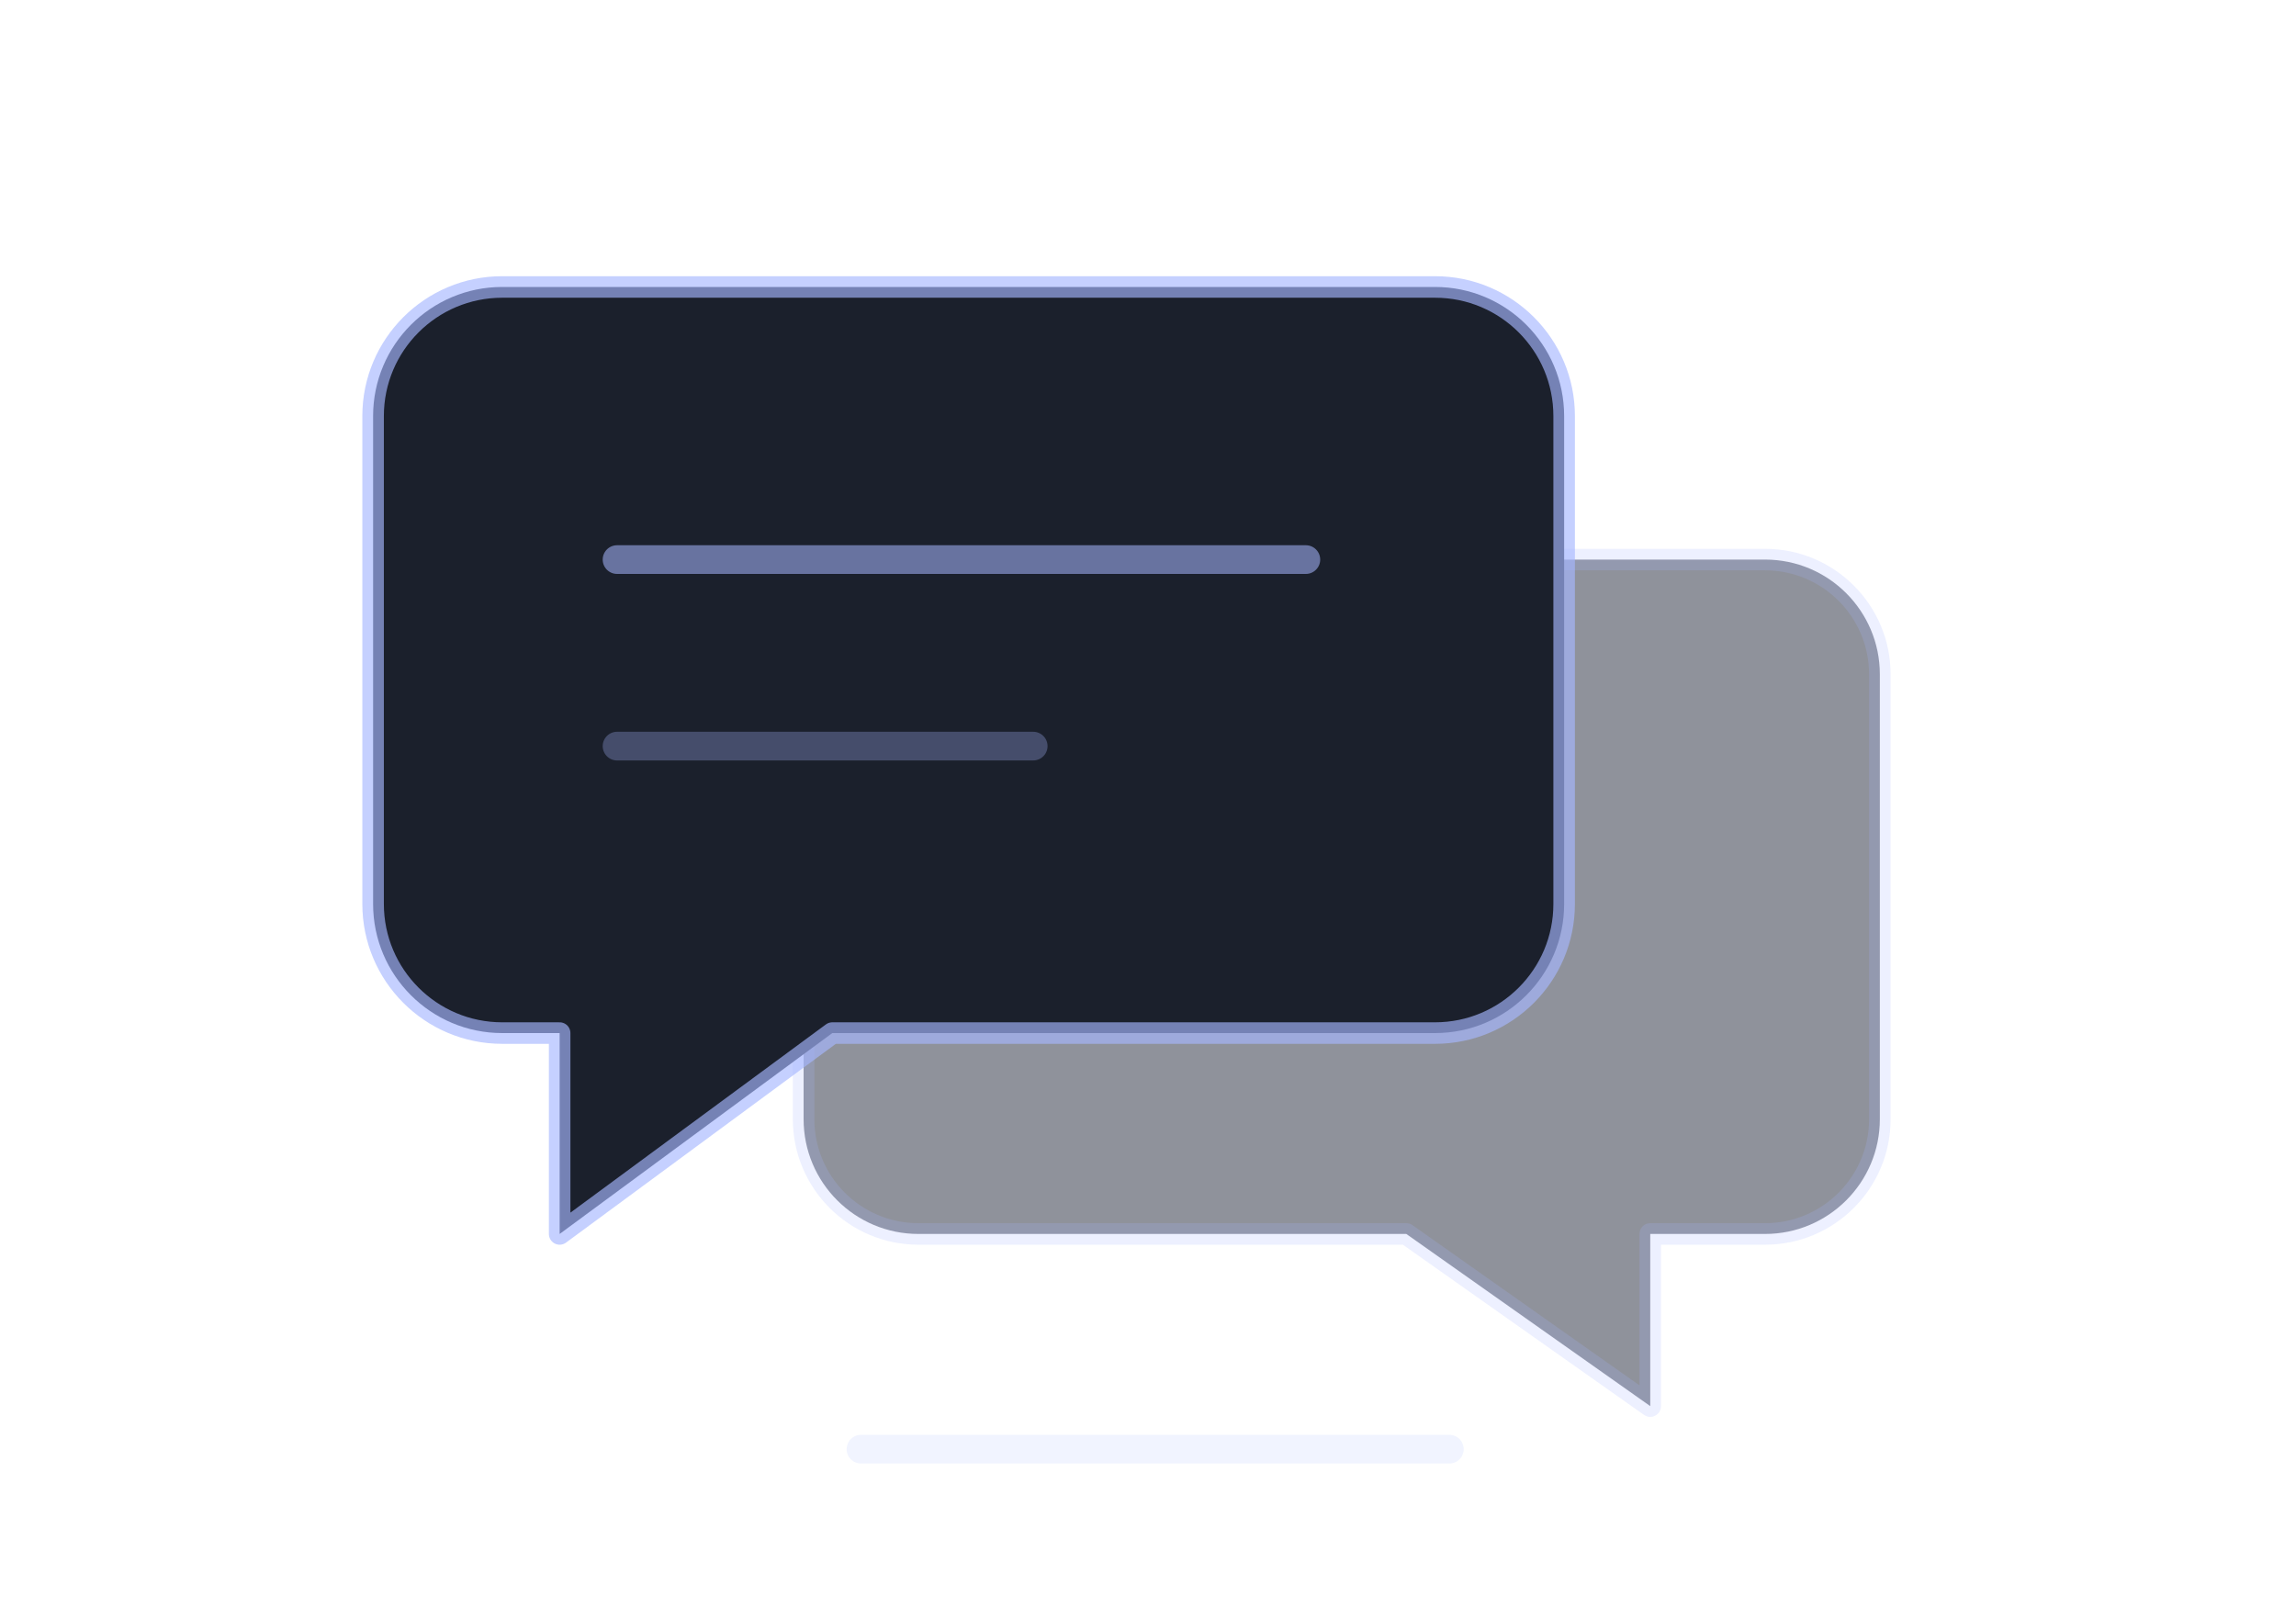
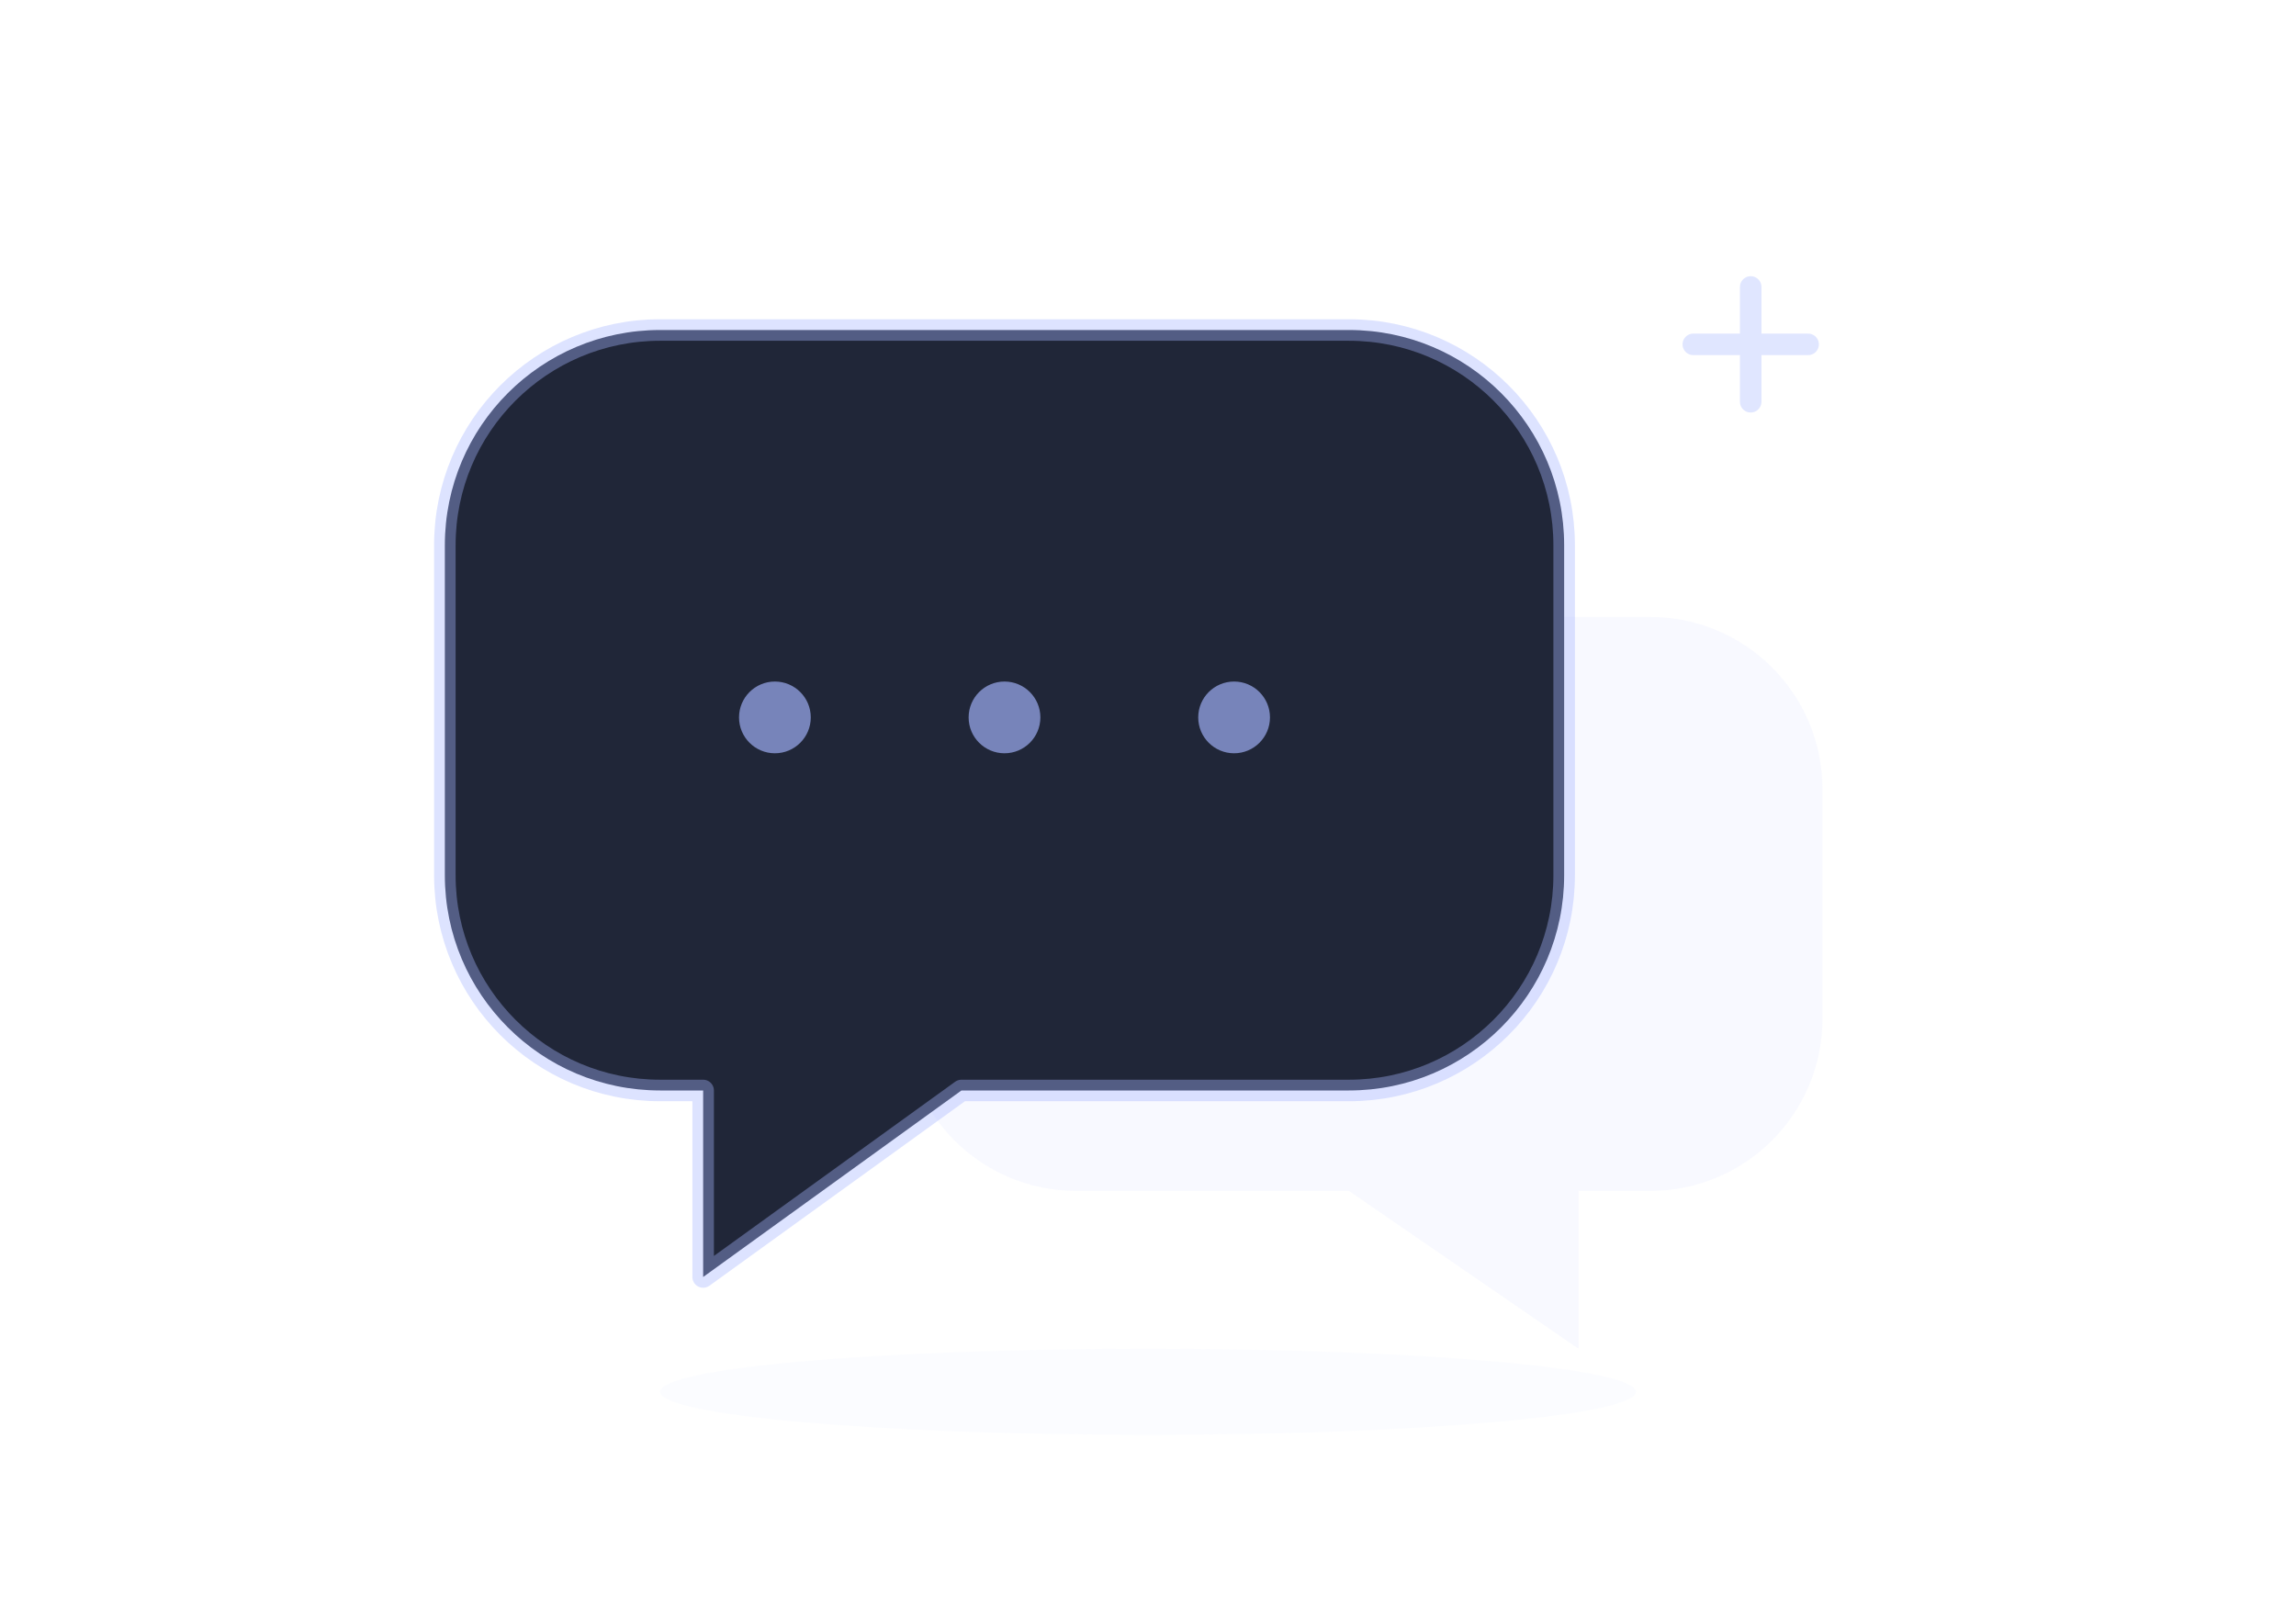
<svg xmlns="http://www.w3.org/2000/svg" width="160" height="112" viewBox="0 0 160 112" fill="none">
-   <path d="M64 39h59a8 8 0 0 1 8 8v31a8 8 0 0 1-8 8h-8v12l-17-12H64a8 8 0 0 1-8-8V47a8 8 0 0 1 8-8Z" fill="#202638" fill-opacity=".5" stroke="#A7B7FF" stroke-opacity=".2" stroke-width="1.5" stroke-linejoin="round" />
-   <path d="M35 20h65a9 9 0 0 1 9 9v34a9 9 0 0 1-9 9H58L39 86V72h-4a9 9 0 0 1-9-9V29a9 9 0 0 1 9-9Z" fill="#1B202C" stroke="#A7B7FF" stroke-opacity=".65" stroke-width="1.5" stroke-linejoin="round" />
-   <g stroke="#A7B7FF" stroke-width="2" stroke-linecap="round">
-     <path d="M43 39h48" stroke-opacity=".55" />
-     <path d="M43 52h29" stroke-opacity=".3" />
-     <path d="M60 101h41" stroke-opacity=".16" />
+   <ellipse cx="80" cy="97" rx="34" ry="3" fill="#A7B7FF" fill-opacity=".04" />
+   <path d="M75 43h40a12 12 0 0 1 12 12v16a12 12 0 0 1-12 12h-5v11L94 83H75a12 12 0 0 1-12-12V55a12 12 0 0 1 12-12Z" fill="#A7B7FF" fill-opacity=".08" />
+   <path d="M46 23h48a15 15 0 0 1 15 15v23a15 15 0 0 1-15 15H67L49 89V76h-3a15 15 0 0 1-15-15V38a15 15 0 0 1 15-15Z" fill="#202638" stroke="#A7B7FF" stroke-opacity=".38" stroke-width="1.5" stroke-linejoin="round" />
+   <g fill="#A7B7FF" fill-opacity=".65">
+     <circle cx="54" cy="50" r="2.5" />
+     <circle cx="70" cy="50" r="2.5" />
+     <circle cx="86" cy="50" r="2.5" />
  </g>
+   <path d="M122 20v8m-4-4h8" stroke="#A7B7FF" stroke-opacity=".35" stroke-width="1.5" stroke-linecap="round" />
</svg>
